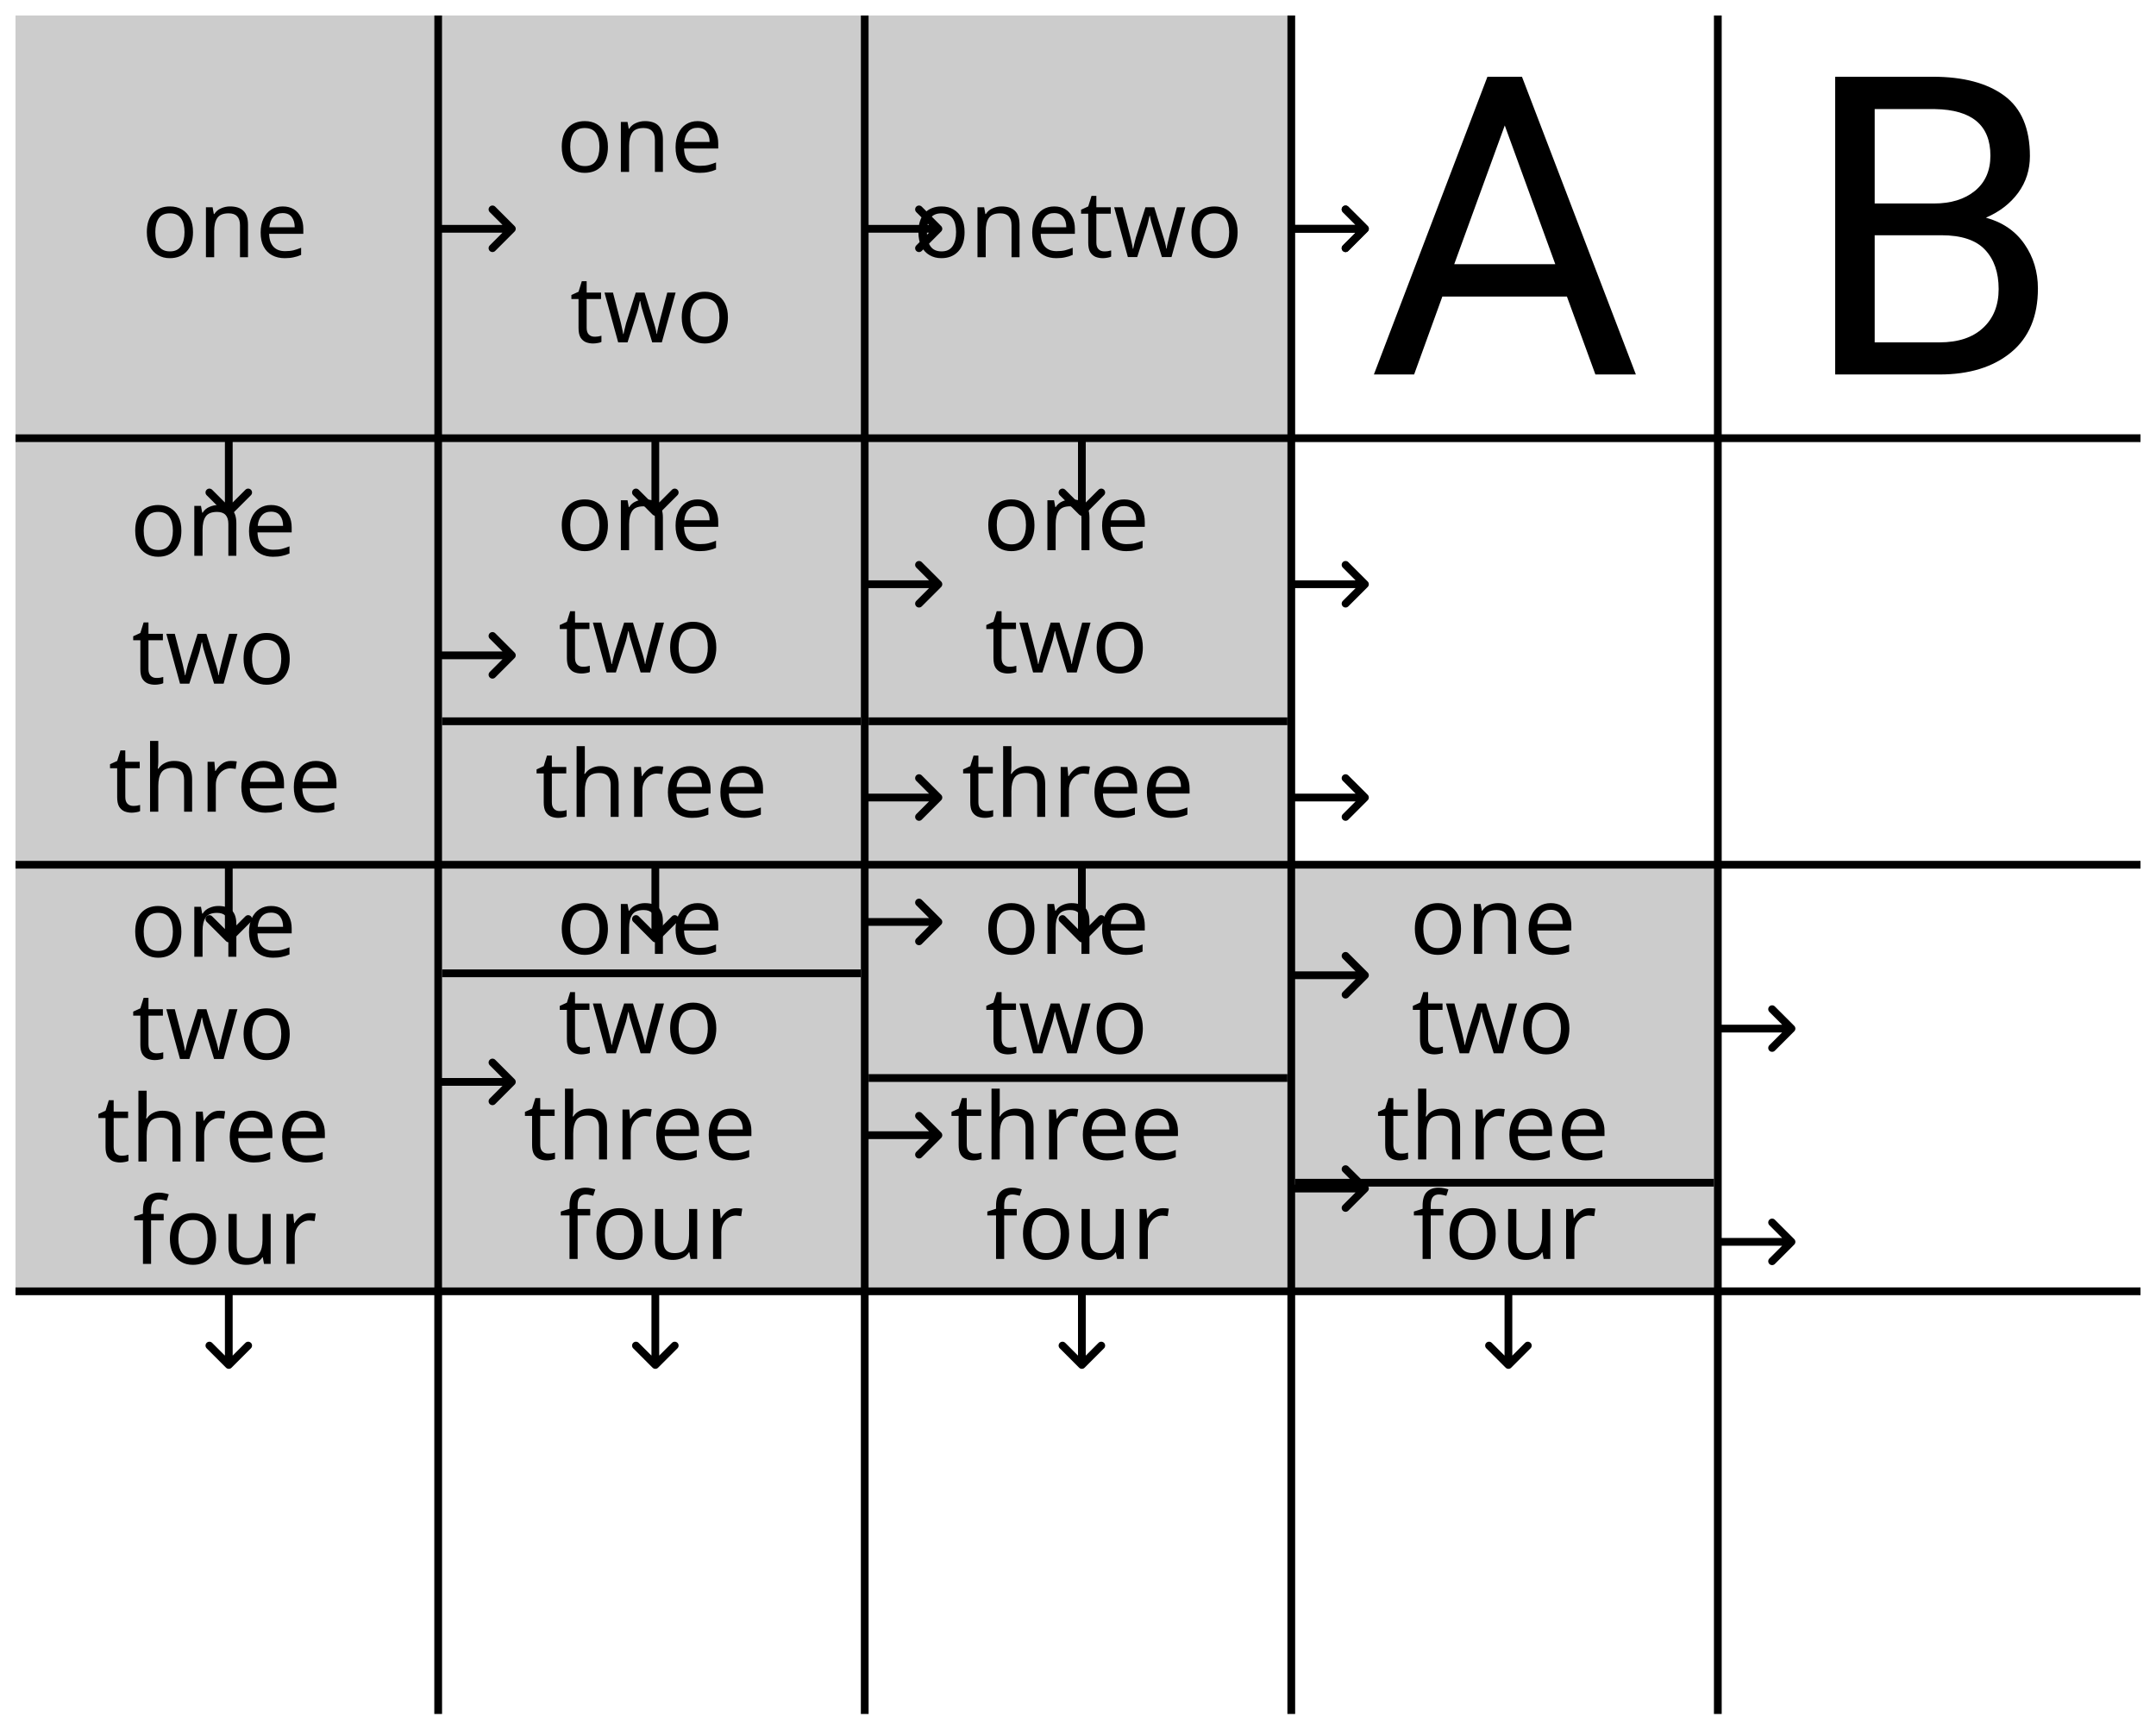
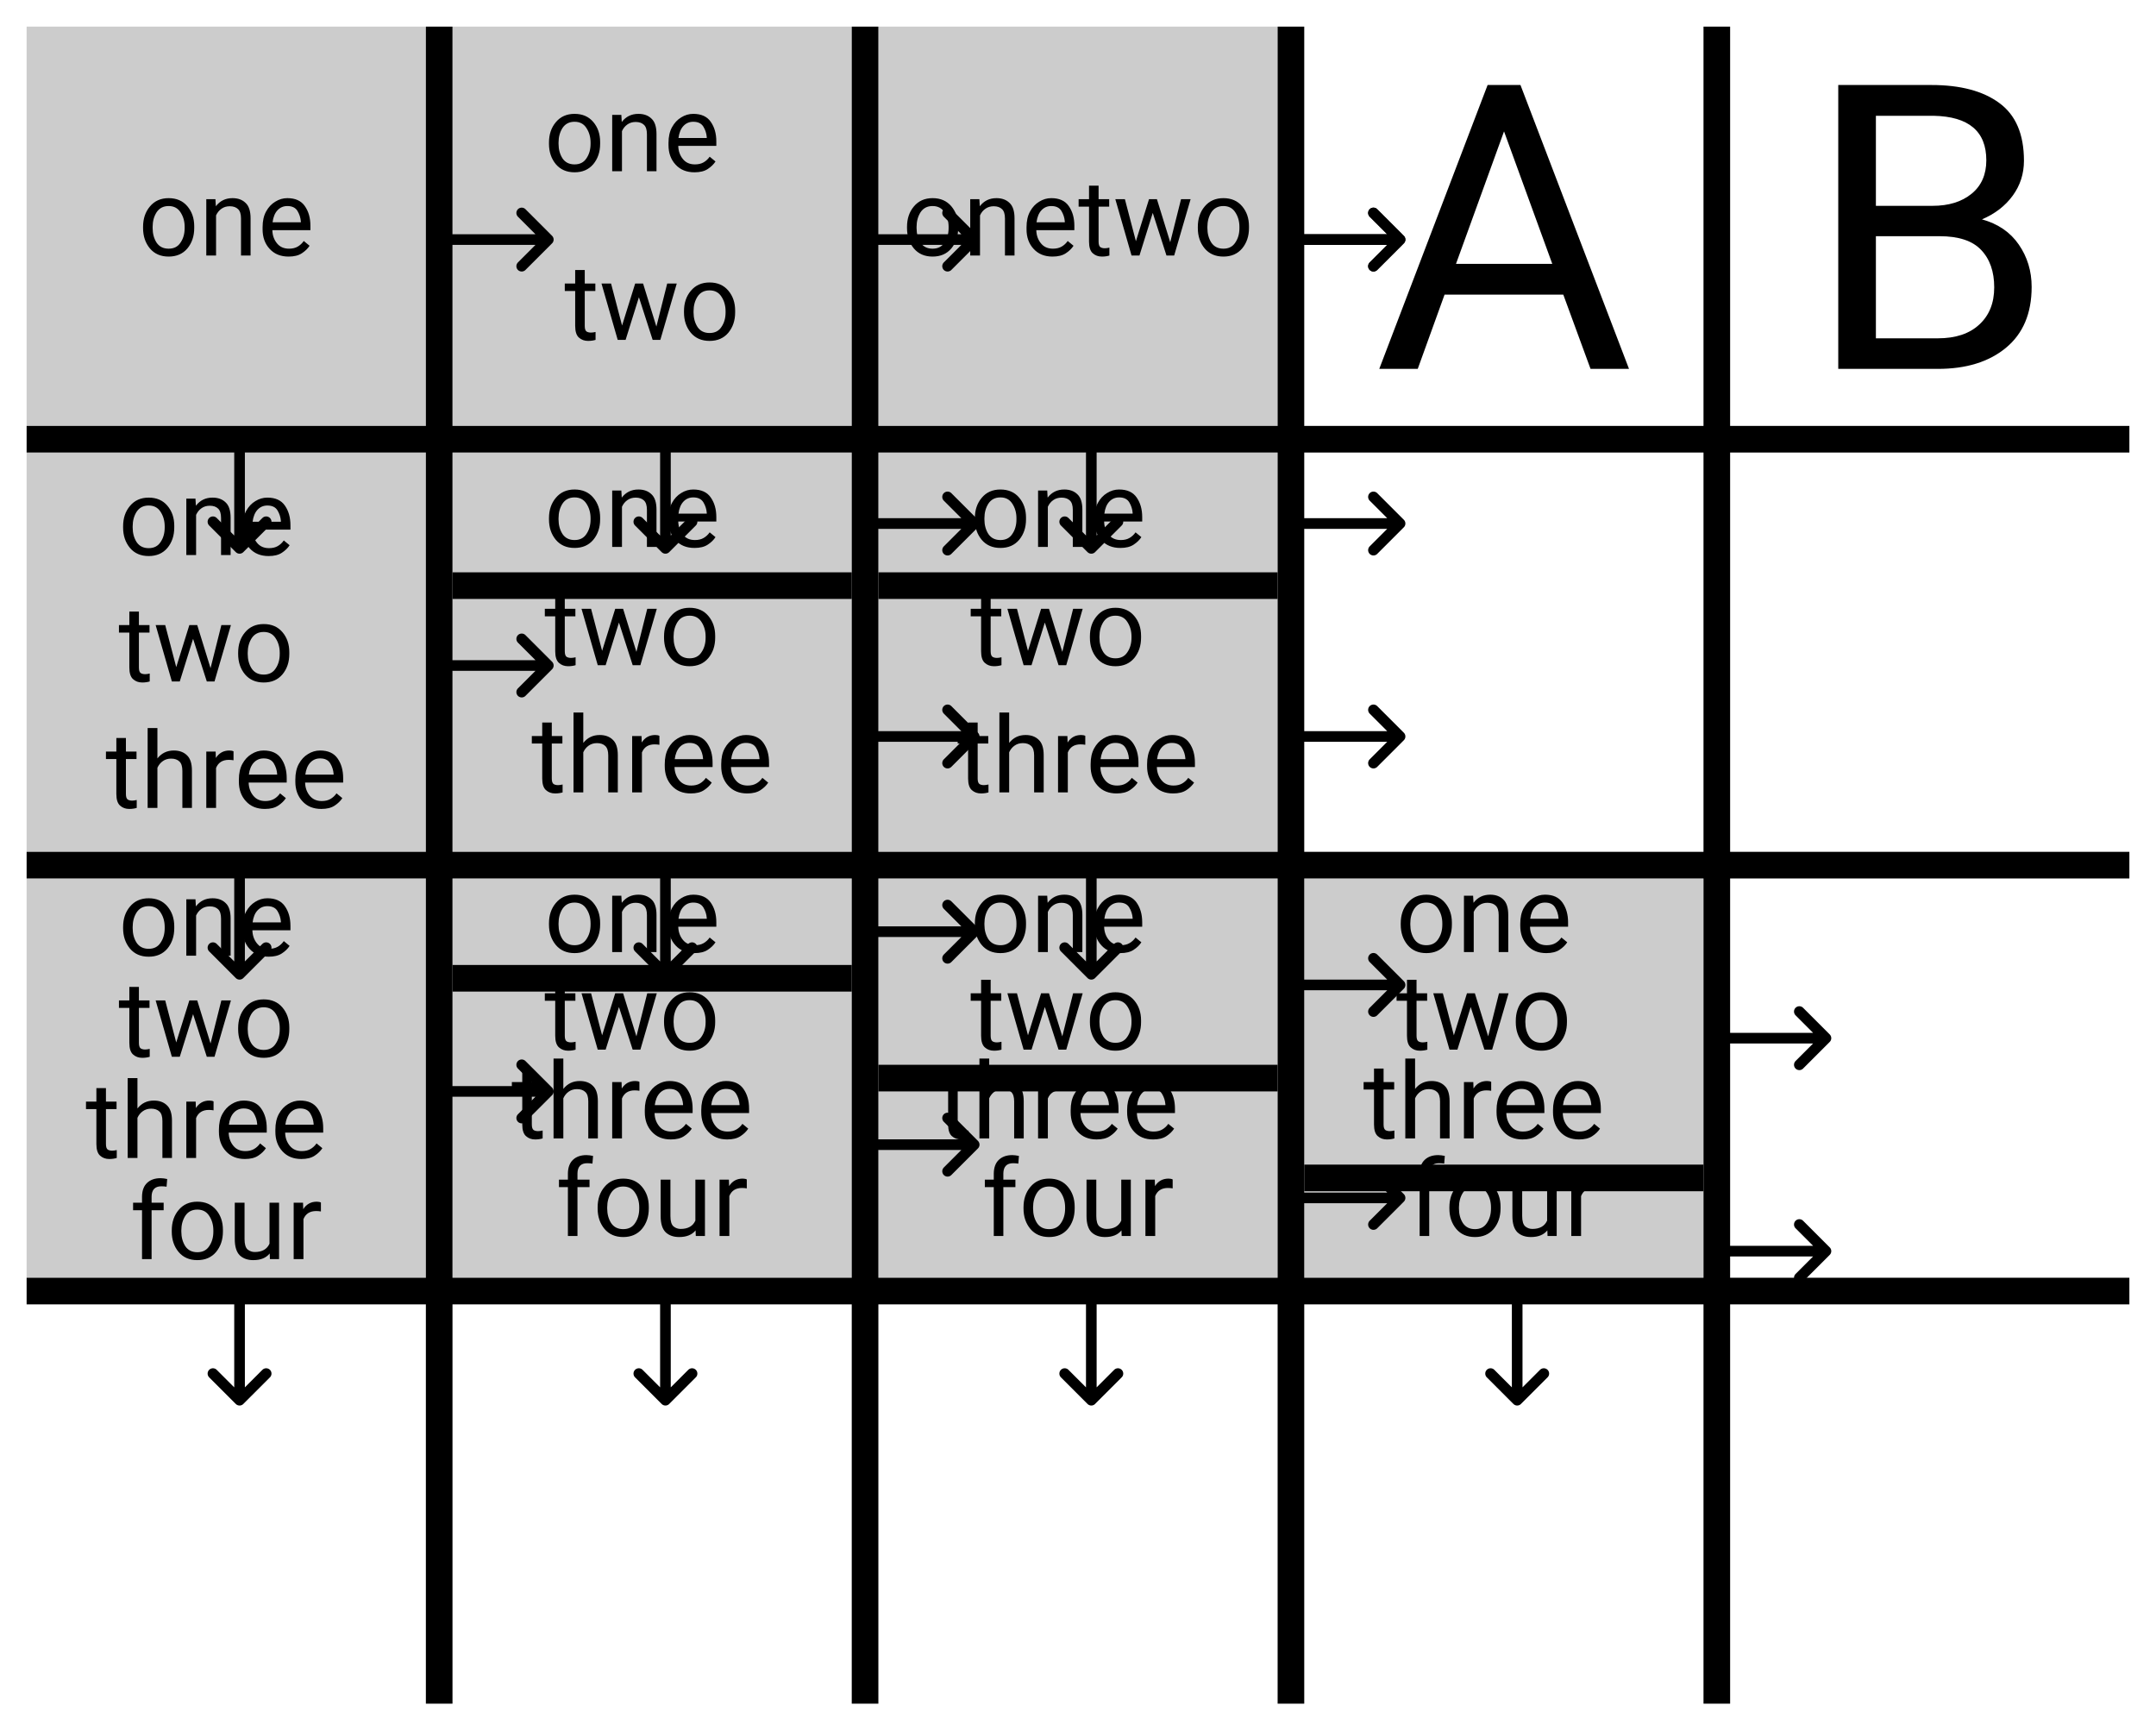
- <svg xmlns="http://www.w3.org/2000/svg" data-v-51f98444="" class="grid" viewBox="-2 -2 278 223" width="278px" height="223px">
+ <svg xmlns="http://www.w3.org/2000/svg" data-v-51f98444="" class="grid" viewBox="-2 -2 162 130" width="162px" height="130px" dir="horizontal">
  <defs data-v-51f98444="" />
  <g data-v-51f98444="" class="cells" text-anchor="middle" alignment-baseline="middle" dominant-baseline="middle">
    <g data-v-51f98444="" class="row">
      <g data-v-51f98444="" class="cell definition cell">
-         <rect data-v-51f98444="" x="0" y="0" width="54" height="54" fill="#ccc" />
-         <text data-v-51f98444="" x="27" y="0">
-           <tspan data-v-51f98444="" text="one" dominant-baseline="middle" dy="27" x="27" class="definition" line-height="12" font-size="12" font-family="sans-serif" fill="black">one</tspan>
-         </text>
-       </g>
-       <g data-v-51f98444="" class="cell definition cell">
-         <rect data-v-51f98444="" x="55" y="0" width="54" height="54" fill="#ccc" />
-         <text data-v-51f98444="" x="82" y="0">
-           <tspan data-v-51f98444="" text="one" dominant-baseline="middle" dy="16" x="82" class="definition" line-height="12" font-size="12" font-family="sans-serif" fill="black">one</tspan>
-           <tspan data-v-51f98444="" text="two" dominant-baseline="middle" dy="22" x="82" class="definition" line-height="12" font-size="12" font-family="sans-serif" fill="black">two</tspan>
-         </text>
-       </g>
-       <g data-v-51f98444="" class="cell definition cell">
-         <rect data-v-51f98444="" x="110" y="0" width="54" height="54" fill="#ccc" />
-         <text data-v-51f98444="" x="137" y="0">
-           <tspan data-v-51f98444="" text="onetwo" dominant-baseline="middle" dy="27" x="137" class="definition" line-height="12" font-size="12" font-family="sans-serif" fill="black">onetwo</tspan>
-         </text>
-       </g>
-       <g data-v-51f98444="" class="cell text cell">
-         <rect data-v-51f98444="" x="165" y="0" width="54" height="54" fill="none" />
-         <text data-v-51f98444="" x="192" y="46.286" font-family="roboto" font-size="54" dominant-baseline="alphabetic">A</text>
-       </g>
-       <g data-v-51f98444="" class="cell text cell">
-         <rect data-v-51f98444="" x="220" y="0" width="54" height="54" fill="none" />
-         <text data-v-51f98444="" x="247" y="46.286" font-family="roboto" font-size="54" dominant-baseline="alphabetic">B</text>
-       </g>
-     </g>
-     <g data-v-51f98444="" class="row">
-       <g data-v-51f98444="" class="cell definition cell">
-         <rect data-v-51f98444="" x="0" y="55" width="54" height="54" fill="#ccc" />
-         <text data-v-51f98444="" x="27" y="55">
-           <tspan data-v-51f98444="" text="one" dominant-baseline="middle" dy="10.5" x="27" class="definition" line-height="12" font-size="12" font-family="sans-serif" fill="black">one</tspan>
-           <tspan data-v-51f98444="" text="two" dominant-baseline="middle" dy="16.5" x="27" class="definition" line-height="12" font-size="12" font-family="sans-serif" fill="black">two</tspan>
-           <tspan data-v-51f98444="" text="three" dominant-baseline="middle" dy="16.5" x="27" class="definition" line-height="12" font-size="12" font-family="sans-serif" fill="black">three</tspan>
-         </text>
-       </g>
-       <g data-v-51f98444="" class="cell definition cell">
-         <rect data-v-51f98444="" x="55" y="55" width="54" height="54" fill="#ccc" />
-         <text data-v-51f98444="" x="82" y="55">
-           <tspan data-v-51f98444="" text="one" dominant-baseline="middle" dy="9.778" x="82" class="definition" line-height="12" font-size="12" font-family="sans-serif" fill="black">one</tspan>
-           <tspan data-v-51f98444="" text="two" dominant-baseline="middle" dy="15.778" x="82" class="definition" line-height="12" font-size="12" font-family="sans-serif" fill="black">two</tspan>
-           <tspan data-v-51f98444="" text="three" dominant-baseline="middle" dy="18.611" x="82" class="definition" line-height="12" font-size="12" font-family="sans-serif" fill="black">three</tspan>
-         </text>
-       </g>
-       <g data-v-51f98444="" class="cell definition cell">
-         <rect data-v-51f98444="" x="110" y="55" width="54" height="54" fill="#ccc" />
-         <text data-v-51f98444="" x="137" y="55">
-           <tspan data-v-51f98444="" text="one" dominant-baseline="middle" dy="9.778" x="137" class="definition" line-height="12" font-size="12" font-family="sans-serif" fill="black">one</tspan>
-           <tspan data-v-51f98444="" text="two" dominant-baseline="middle" dy="15.778" x="137" class="definition" line-height="12" font-size="12" font-family="sans-serif" fill="black">two</tspan>
-           <tspan data-v-51f98444="" text="three" dominant-baseline="middle" dy="18.611" x="137" class="definition" line-height="12" font-size="12" font-family="sans-serif" fill="black">three</tspan>
-         </text>
-       </g>
-       <g data-v-51f98444="" class="cell text cell">
-         <rect data-v-51f98444="" x="165" y="55" width="54" height="54" fill="none" />
-         <text data-v-51f98444="" x="192" y="101.286" font-family="roboto" font-size="54" dominant-baseline="alphabetic" />
-       </g>
-       <g data-v-51f98444="" class="cell text cell">
-         <rect data-v-51f98444="" x="220" y="55" width="54" height="54" fill="none" />
-         <text data-v-51f98444="" x="247" y="101.286" font-family="roboto" font-size="54" dominant-baseline="alphabetic" />
-       </g>
-     </g>
-     <g data-v-51f98444="" class="row">
-       <g data-v-51f98444="" class="cell definition cell">
-         <rect data-v-51f98444="" x="0" y="110" width="54" height="54" fill="#ccc" />
-         <text data-v-51f98444="" x="27" y="110">
-           <tspan data-v-51f98444="" text="one" dominant-baseline="middle" dy="7.2" x="27" class="definition" line-height="12" font-size="12" font-family="sans-serif" fill="black">one</tspan>
-           <tspan data-v-51f98444="" text="two" dominant-baseline="middle" dy="13.2" x="27" class="definition" line-height="12" font-size="12" font-family="sans-serif" fill="black">two</tspan>
-           <tspan data-v-51f98444="" text="three" dominant-baseline="middle" dy="13.2" x="27" class="definition" line-height="12" font-size="12" font-family="sans-serif" fill="black">three</tspan>
-           <tspan data-v-51f98444="" text="four" dominant-baseline="middle" dy="13.2" x="27" class="definition" line-height="12" font-size="12" font-family="sans-serif" fill="black">four</tspan>
-         </text>
-       </g>
-       <g data-v-51f98444="" class="cell definition cell">
-         <rect data-v-51f98444="" x="55" y="110" width="54" height="54" fill="#ccc" />
-         <text data-v-51f98444="" x="82" y="110">
-           <tspan data-v-51f98444="" text="one" dominant-baseline="middle" dy="6.833" x="82" class="definition" line-height="12" font-size="12" font-family="sans-serif" fill="black">one</tspan>
-           <tspan data-v-51f98444="" text="two" dominant-baseline="middle" dy="12.833" x="82" class="definition" line-height="12" font-size="12" font-family="sans-serif" fill="black">two</tspan>
-           <tspan data-v-51f98444="" text="three" dominant-baseline="middle" dy="13.667" x="82" class="definition" line-height="12" font-size="12" font-family="sans-serif" fill="black">three</tspan>
-           <tspan data-v-51f98444="" text="four" dominant-baseline="middle" dy="12.833" x="82" class="definition" line-height="12" font-size="12" font-family="sans-serif" fill="black">four</tspan>
-         </text>
-       </g>
-       <g data-v-51f98444="" class="cell definition cell">
-         <rect data-v-51f98444="" x="110" y="110" width="54" height="54" fill="#ccc" />
-         <text data-v-51f98444="" x="137" y="110">
-           <tspan data-v-51f98444="" text="one" dominant-baseline="middle" dy="6.833" x="137" class="definition" line-height="12" font-size="12" font-family="sans-serif" fill="black">one</tspan>
-           <tspan data-v-51f98444="" text="two" dominant-baseline="middle" dy="12.833" x="137" class="definition" line-height="12" font-size="12" font-family="sans-serif" fill="black">two</tspan>
-           <tspan data-v-51f98444="" text="three" dominant-baseline="middle" dy="13.667" x="137" class="definition" line-height="12" font-size="12" font-family="sans-serif" fill="black">three</tspan>
-           <tspan data-v-51f98444="" text="four" dominant-baseline="middle" dy="12.833" x="137" class="definition" line-height="12" font-size="12" font-family="sans-serif" fill="black">four</tspan>
-         </text>
-       </g>
-       <g data-v-51f98444="" class="cell definition cell">
-         <rect data-v-51f98444="" x="165" y="110" width="54" height="54" fill="#ccc" />
-         <text data-v-51f98444="" x="192" y="110">
-           <tspan data-v-51f98444="" text="one" dominant-baseline="middle" dy="6.833" x="192" class="definition" line-height="12" font-size="12" font-family="sans-serif" fill="black">one</tspan>
-           <tspan data-v-51f98444="" text="two" dominant-baseline="middle" dy="12.833" x="192" class="definition" line-height="12" font-size="12" font-family="sans-serif" fill="black">two</tspan>
-           <tspan data-v-51f98444="" text="three" dominant-baseline="middle" dy="13.667" x="192" class="definition" line-height="12" font-size="12" font-family="sans-serif" fill="black">three</tspan>
-           <tspan data-v-51f98444="" text="four" dominant-baseline="middle" dy="12.833" x="192" class="definition" line-height="12" font-size="12" font-family="sans-serif" fill="black">four</tspan>
-         </text>
-       </g>
-       <g data-v-51f98444="" class="cell text cell">
-         <rect data-v-51f98444="" x="220" y="110" width="54" height="54" fill="none" />
-         <text data-v-51f98444="" x="247" y="156.286" font-family="roboto" font-size="54" dominant-baseline="alphabetic" />
-       </g>
-     </g>
-     <g data-v-51f98444="" class="row">
-       <g data-v-51f98444="" class="cell text cell">
-         <rect data-v-51f98444="" x="0" y="165" width="54" height="54" fill="none" />
-         <text data-v-51f98444="" x="27" y="211.286" font-family="roboto" font-size="54" dominant-baseline="alphabetic" />
-       </g>
-       <g data-v-51f98444="" class="cell text cell">
-         <rect data-v-51f98444="" x="55" y="165" width="54" height="54" fill="none" />
-         <text data-v-51f98444="" x="82" y="211.286" font-family="roboto" font-size="54" dominant-baseline="alphabetic" />
-       </g>
-       <g data-v-51f98444="" class="cell text cell">
-         <rect data-v-51f98444="" x="110" y="165" width="54" height="54" fill="none" />
-         <text data-v-51f98444="" x="137" y="211.286" font-family="roboto" font-size="54" dominant-baseline="alphabetic" />
-       </g>
-       <g data-v-51f98444="" class="cell text cell">
-         <rect data-v-51f98444="" x="165" y="165" width="54" height="54" fill="none" />
-         <text data-v-51f98444="" x="192" y="211.286" font-family="roboto" font-size="54" dominant-baseline="alphabetic" />
-       </g>
-       <g data-v-51f98444="" class="cell text cell">
-         <rect data-v-51f98444="" x="220" y="165" width="54" height="54" fill="none" />
-         <text data-v-51f98444="" x="247" y="211.286" font-family="roboto" font-size="54" dominant-baseline="alphabetic" />
+         <rect data-v-51f98444="" x="0" y="0" width="30" height="30" fill="#ccc" />
+         <text data-v-51f98444="" x="15" y="0">
+           <tspan data-v-51f98444="" text="one" dominant-baseline="middle" dy="15" x="15" class="definition" line-height="8" font-size="8" font-family="Roboto" fill="black">one</tspan>
+         </text>
+       </g>
+       <g data-v-51f98444="" class="cell definition cell">
+         <rect data-v-51f98444="" x="32" y="0" width="30" height="30" fill="#ccc" />
+         <text data-v-51f98444="" x="47" y="0">
+           <tspan data-v-51f98444="" text="one" dominant-baseline="middle" dy="8.667" x="47" class="definition" line-height="8" font-size="8" font-family="Roboto" fill="black">one</tspan>
+           <tspan data-v-51f98444="" text="two" dominant-baseline="middle" dy="12.667" x="47" class="definition" line-height="8" font-size="8" font-family="Roboto" fill="black">two</tspan>
+         </text>
+       </g>
+       <g data-v-51f98444="" class="cell definition cell">
+         <rect data-v-51f98444="" x="64" y="0" width="30" height="30" fill="#ccc" />
+         <text data-v-51f98444="" x="79" y="0">
+           <tspan data-v-51f98444="" text="onetwo" dominant-baseline="middle" dy="15" x="79" class="definition" line-height="8" font-size="8" font-family="Roboto" fill="black">onetwo</tspan>
+         </text>
+       </g>
+       <g data-v-51f98444="" class="cell text cell">
+         <rect data-v-51f98444="" x="96" y="0" width="30" height="30" fill="none" />
+         <text data-v-51f98444="" x="111" y="25.714" font-family="roboto" font-size="30" dominant-baseline="alphabetic">A</text>
+       </g>
+       <g data-v-51f98444="" class="cell text cell">
+         <rect data-v-51f98444="" x="128" y="0" width="30" height="30" fill="none" />
+         <text data-v-51f98444="" x="143" y="25.714" font-family="roboto" font-size="30" dominant-baseline="alphabetic">B</text>
+       </g>
+     </g>
+     <g data-v-51f98444="" class="row">
+       <g data-v-51f98444="" class="cell definition cell">
+         <rect data-v-51f98444="" x="0" y="32" width="30" height="30" fill="#ccc" />
+         <text data-v-51f98444="" x="15" y="32">
+           <tspan data-v-51f98444="" text="one" dominant-baseline="middle" dy="5.5" x="15" class="definition" line-height="8" font-size="8" font-family="Roboto" fill="black">one</tspan>
+           <tspan data-v-51f98444="" text="two" dominant-baseline="middle" dy="9.5" x="15" class="definition" line-height="8" font-size="8" font-family="Roboto" fill="black">two</tspan>
+           <tspan data-v-51f98444="" text="three" dominant-baseline="middle" dy="9.5" x="15" class="definition" line-height="8" font-size="8" font-family="Roboto" fill="black">three</tspan>
+         </text>
+       </g>
+       <g data-v-51f98444="" class="cell definition cell">
+         <rect data-v-51f98444="" x="32" y="32" width="30" height="30" fill="#ccc" />
+         <text data-v-51f98444="" x="47" y="32">
+           <tspan data-v-51f98444="" text="one" dominant-baseline="middle" dy="4.889" x="47" class="definition" line-height="8" font-size="8" font-family="Roboto" fill="black">one</tspan>
+           <tspan data-v-51f98444="" text="two" dominant-baseline="middle" dy="8.889" x="47" class="definition" line-height="8" font-size="8" font-family="Roboto" fill="black">two</tspan>
+           <tspan data-v-51f98444="" text="three" dominant-baseline="middle" dy="9.556" x="47" class="definition" line-height="8" font-size="8" font-family="Roboto" fill="black">three</tspan>
+         </text>
+       </g>
+       <g data-v-51f98444="" class="cell definition cell">
+         <rect data-v-51f98444="" x="64" y="32" width="30" height="30" fill="#ccc" />
+         <text data-v-51f98444="" x="79" y="32">
+           <tspan data-v-51f98444="" text="one" dominant-baseline="middle" dy="4.889" x="79" class="definition" line-height="8" font-size="8" font-family="Roboto" fill="black">one</tspan>
+           <tspan data-v-51f98444="" text="two" dominant-baseline="middle" dy="8.889" x="79" class="definition" line-height="8" font-size="8" font-family="Roboto" fill="black">two</tspan>
+           <tspan data-v-51f98444="" text="three" dominant-baseline="middle" dy="9.556" x="79" class="definition" line-height="8" font-size="8" font-family="Roboto" fill="black">three</tspan>
+         </text>
+       </g>
+       <g data-v-51f98444="" class="cell text cell">
+         <rect data-v-51f98444="" x="96" y="32" width="30" height="30" fill="none" />
+         <text data-v-51f98444="" x="111" y="57.714" font-family="roboto" font-size="30" dominant-baseline="alphabetic" />
+       </g>
+       <g data-v-51f98444="" class="cell text cell">
+         <rect data-v-51f98444="" x="128" y="32" width="30" height="30" fill="none" />
+         <text data-v-51f98444="" x="143" y="57.714" font-family="roboto" font-size="30" dominant-baseline="alphabetic" />
+       </g>
+     </g>
+     <g data-v-51f98444="" class="row">
+       <g data-v-51f98444="" class="cell definition cell">
+         <rect data-v-51f98444="" x="0" y="64" width="30" height="30" fill="#ccc" />
+         <text data-v-51f98444="" x="15" y="64">
+           <tspan data-v-51f98444="" text="one" dominant-baseline="middle" dy="3.6" x="15" class="definition" line-height="8" font-size="8" font-family="Roboto" fill="black">one</tspan>
+           <tspan data-v-51f98444="" text="two" dominant-baseline="middle" dy="7.6" x="15" class="definition" line-height="8" font-size="8" font-family="Roboto" fill="black">two</tspan>
+           <tspan data-v-51f98444="" text="three" dominant-baseline="middle" dy="7.6" x="15" class="definition" line-height="8" font-size="8" font-family="Roboto" fill="black">three</tspan>
+           <tspan data-v-51f98444="" text="four" dominant-baseline="middle" dy="7.6" x="15" class="definition" line-height="8" font-size="8" font-family="Roboto" fill="black">four</tspan>
+         </text>
+       </g>
+       <g data-v-51f98444="" class="cell definition cell">
+         <rect data-v-51f98444="" x="32" y="64" width="30" height="30" fill="#ccc" />
+         <text data-v-51f98444="" x="47" y="64">
+           <tspan data-v-51f98444="" text="one" dominant-baseline="middle" dy="3.333" x="47" class="definition" line-height="8" font-size="8" font-family="Roboto" fill="black">one</tspan>
+           <tspan data-v-51f98444="" text="two" dominant-baseline="middle" dy="7.333" x="47" class="definition" line-height="8" font-size="8" font-family="Roboto" fill="black">two</tspan>
+           <tspan data-v-51f98444="" text="three" dominant-baseline="middle" dy="6.667" x="47" class="definition" line-height="8" font-size="8" font-family="Roboto" fill="black">three</tspan>
+           <tspan data-v-51f98444="" text="four" dominant-baseline="middle" dy="7.333" x="47" class="definition" line-height="8" font-size="8" font-family="Roboto" fill="black">four</tspan>
+         </text>
+       </g>
+       <g data-v-51f98444="" class="cell definition cell">
+         <rect data-v-51f98444="" x="64" y="64" width="30" height="30" fill="#ccc" />
+         <text data-v-51f98444="" x="79" y="64">
+           <tspan data-v-51f98444="" text="one" dominant-baseline="middle" dy="3.333" x="79" class="definition" line-height="8" font-size="8" font-family="Roboto" fill="black">one</tspan>
+           <tspan data-v-51f98444="" text="two" dominant-baseline="middle" dy="7.333" x="79" class="definition" line-height="8" font-size="8" font-family="Roboto" fill="black">two</tspan>
+           <tspan data-v-51f98444="" text="three" dominant-baseline="middle" dy="6.667" x="79" class="definition" line-height="8" font-size="8" font-family="Roboto" fill="black">three</tspan>
+           <tspan data-v-51f98444="" text="four" dominant-baseline="middle" dy="7.333" x="79" class="definition" line-height="8" font-size="8" font-family="Roboto" fill="black">four</tspan>
+         </text>
+       </g>
+       <g data-v-51f98444="" class="cell definition cell">
+         <rect data-v-51f98444="" x="96" y="64" width="30" height="30" fill="#ccc" />
+         <text data-v-51f98444="" x="111" y="64">
+           <tspan data-v-51f98444="" text="one" dominant-baseline="middle" dy="3.333" x="111" class="definition" line-height="8" font-size="8" font-family="Roboto" fill="black">one</tspan>
+           <tspan data-v-51f98444="" text="two" dominant-baseline="middle" dy="7.333" x="111" class="definition" line-height="8" font-size="8" font-family="Roboto" fill="black">two</tspan>
+           <tspan data-v-51f98444="" text="three" dominant-baseline="middle" dy="6.667" x="111" class="definition" line-height="8" font-size="8" font-family="Roboto" fill="black">three</tspan>
+           <tspan data-v-51f98444="" text="four" dominant-baseline="middle" dy="7.333" x="111" class="definition" line-height="8" font-size="8" font-family="Roboto" fill="black">four</tspan>
+         </text>
+       </g>
+       <g data-v-51f98444="" class="cell text cell">
+         <rect data-v-51f98444="" x="128" y="64" width="30" height="30" fill="none" />
+         <text data-v-51f98444="" x="143" y="89.714" font-family="roboto" font-size="30" dominant-baseline="alphabetic" />
+       </g>
+     </g>
+     <g data-v-51f98444="" class="row">
+       <g data-v-51f98444="" class="cell text cell">
+         <rect data-v-51f98444="" x="0" y="96" width="30" height="30" fill="none" />
+         <text data-v-51f98444="" x="15" y="121.714" font-family="roboto" font-size="30" dominant-baseline="alphabetic" />
+       </g>
+       <g data-v-51f98444="" class="cell text cell">
+         <rect data-v-51f98444="" x="32" y="96" width="30" height="30" fill="none" />
+         <text data-v-51f98444="" x="47" y="121.714" font-family="roboto" font-size="30" dominant-baseline="alphabetic" />
+       </g>
+       <g data-v-51f98444="" class="cell text cell">
+         <rect data-v-51f98444="" x="64" y="96" width="30" height="30" fill="none" />
+         <text data-v-51f98444="" x="79" y="121.714" font-family="roboto" font-size="30" dominant-baseline="alphabetic" />
+       </g>
+       <g data-v-51f98444="" class="cell text cell">
+         <rect data-v-51f98444="" x="96" y="96" width="30" height="30" fill="none" />
+         <text data-v-51f98444="" x="111" y="121.714" font-family="roboto" font-size="30" dominant-baseline="alphabetic" />
+       </g>
+       <g data-v-51f98444="" class="cell text cell">
+         <rect data-v-51f98444="" x="128" y="96" width="30" height="30" fill="none" />
+         <text data-v-51f98444="" x="143" y="121.714" font-family="roboto" font-size="30" dominant-baseline="alphabetic" />
      </g>
    </g>
  </g>
  <g data-v-51f98444="" class="lines">
-     <line data-v-51f98444="" x1="0" y1="54.5" x2="274" y2="54.5" fill="none" stroke-width="1" stroke-miterlimit="10" stroke="#000000" />
-     <line data-v-51f98444="" x1="0" y1="109.5" x2="274" y2="109.5" fill="none" stroke-width="1" stroke-miterlimit="10" stroke="#000000" />
-     <line data-v-51f98444="" x1="0" y1="164.5" x2="274" y2="164.5" fill="none" stroke-width="1" stroke-miterlimit="10" stroke="#000000" />
-     <line data-v-51f98444="" x1="54.5" y1="0" x2="54.5" y2="219" fill="none" stroke-width="1" stroke-miterlimit="10" stroke="#000000" />
-     <line data-v-51f98444="" x1="109.5" y1="0" x2="109.5" y2="219" fill="none" stroke-width="1" stroke-miterlimit="10" stroke="#000000" />
-     <line data-v-51f98444="" x1="164.5" y1="0" x2="164.5" y2="219" fill="none" stroke-width="1" stroke-miterlimit="10" stroke="#000000" />
-     <line data-v-51f98444="" x1="219.5" y1="0" x2="219.5" y2="219" fill="none" stroke-width="1" stroke-miterlimit="10" stroke="#000000" />
+     <line data-v-51f98444="" x1="0" y1="31" x2="158" y2="31" fill="none" stroke-width="2" stroke-miterlimit="10" stroke="#000000" />
+     <line data-v-51f98444="" x1="0" y1="63" x2="158" y2="63" fill="none" stroke-width="2" stroke-miterlimit="10" stroke="#000000" />
+     <line data-v-51f98444="" x1="0" y1="95" x2="158" y2="95" fill="none" stroke-width="2" stroke-miterlimit="10" stroke="#000000" />
+     <line data-v-51f98444="" x1="31" y1="0" x2="31" y2="126" fill="none" stroke-width="2" stroke-miterlimit="10" stroke="#000000" />
+     <line data-v-51f98444="" x1="63" y1="0" x2="63" y2="126" fill="none" stroke-width="2" stroke-miterlimit="10" stroke="#000000" />
+     <line data-v-51f98444="" x1="95" y1="0" x2="95" y2="126" fill="none" stroke-width="2" stroke-miterlimit="10" stroke="#000000" />
+     <line data-v-51f98444="" x1="127" y1="0" x2="127" y2="126" fill="none" stroke-width="2" stroke-miterlimit="10" stroke="#000000" />
  </g>
  <g data-v-51f98444="" class="arrows" stroke-linecap="round" stroke-width="10" fill="none" stroke="#000000">
-     <g data-v-51f98444="" transform="translate(55,27.5)scale(0.1,0.1)">
-       <path data-v-51f98444="" class="right" d="M 0 0 L 90 0 M 65 -25 L 90 0 M 65 25 L 90 0" transform="rotate(180)scale(-1, -1)" />
-     </g>
-     <g data-v-51f98444="" transform="translate(27.5,55)scale(0.1,0.1)">
-       <path data-v-51f98444="" class="down" d="M 0 0 L 90 0 M 65 -25 L 90 0 M 65 25 L 90 0" transform="scale(-1, 1)rotate(90)" />
-     </g>
-     <g data-v-51f98444="" transform="translate(110,27.5)scale(0.1,0.1)">
-       <path data-v-51f98444="" class="right" d="M 0 0 L 90 0 M 65 -25 L 90 0 M 65 25 L 90 0" transform="rotate(180)scale(-1, -1)" />
-     </g>
-     <g data-v-51f98444="" transform="translate(82.5,55)scale(0.1,0.1)">
-       <path data-v-51f98444="" class="down" d="M 0 0 L 90 0 M 65 -25 L 90 0 M 65 25 L 90 0" transform="scale(-1, 1)rotate(90)" />
-     </g>
-     <g data-v-51f98444="" transform="translate(165,27.5)scale(0.1,0.1)">
-       <path data-v-51f98444="" class="right" d="M 0 0 L 90 0 M 65 -25 L 90 0 M 65 25 L 90 0" transform="rotate(180)scale(-1, -1)" />
-     </g>
-     <g data-v-51f98444="" transform="translate(165,27.5)scale(0.1,0.1)">
-       <path data-v-51f98444="" class="right" d="M 0 0 L 90 0 M 65 -25 L 90 0 M 65 25 L 90 0" transform="rotate(180)scale(-1, -1)" />
-     </g>
-     <g data-v-51f98444="" transform="translate(137.5,55)scale(0.1,0.1)">
-       <path data-v-51f98444="" class="down" d="M 0 0 L 90 0 M 65 -25 L 90 0 M 65 25 L 90 0" transform="scale(-1, 1)rotate(90)" />
-     </g>
-     <g data-v-51f98444="" transform="translate(55,82.5)scale(0.1,0.1)">
-       <path data-v-51f98444="" class="right" d="M 0 0 L 90 0 M 65 -25 L 90 0 M 65 25 L 90 0" transform="rotate(180)scale(-1, -1)" />
-     </g>
-     <g data-v-51f98444="" transform="translate(27.5,110)scale(0.1,0.1)">
-       <path data-v-51f98444="" class="down" d="M 0 0 L 90 0 M 65 -25 L 90 0 M 65 25 L 90 0" transform="scale(-1, 1)rotate(90)" />
-     </g>
-     <g data-v-51f98444="" transform="translate(110,73.33333)scale(0.1,0.1)">
-       <path data-v-51f98444="" class="right" d="M 0 0 L 90 0 M 65 -25 L 90 0 M 65 25 L 90 0" transform="rotate(180)scale(-1, -1)" />
-     </g>
-     <g data-v-51f98444="" transform="translate(110,100.8333)scale(0.1,0.1)">
-       <path data-v-51f98444="" class="right" d="M 0 0 L 90 0 M 65 -25 L 90 0 M 65 25 L 90 0" transform="rotate(180)scale(-1, -1)" />
-     </g>
-     <g data-v-51f98444="" transform="translate(82.5,110)scale(0.1,0.1)">
-       <path data-v-51f98444="" class="down" d="M 0 0 L 90 0 M 65 -25 L 90 0 M 65 25 L 90 0" transform="scale(-1, 1)rotate(90)" />
-     </g>
-     <g data-v-51f98444="" transform="translate(165,73.33333)scale(0.1,0.1)">
-       <path data-v-51f98444="" class="right" d="M 0 0 L 90 0 M 65 -25 L 90 0 M 65 25 L 90 0" transform="rotate(180)scale(-1, -1)" />
-     </g>
-     <g data-v-51f98444="" transform="translate(165,100.8333)scale(0.1,0.1)">
-       <path data-v-51f98444="" class="right" d="M 0 0 L 90 0 M 65 -25 L 90 0 M 65 25 L 90 0" transform="rotate(180)scale(-1, -1)" />
-     </g>
-     <g data-v-51f98444="" transform="translate(137.5,110)scale(0.1,0.1)">
-       <path data-v-51f98444="" class="down" d="M 0 0 L 90 0 M 65 -25 L 90 0 M 65 25 L 90 0" transform="scale(-1, 1)rotate(90)" />
-     </g>
-     <g data-v-51f98444="" transform="translate(55,137.5)scale(0.1,0.1)">
-       <path data-v-51f98444="" class="right" d="M 0 0 L 90 0 M 65 -25 L 90 0 M 65 25 L 90 0" transform="rotate(180)scale(-1, -1)" />
-     </g>
-     <g data-v-51f98444="" transform="translate(27.5,165)scale(0.1,0.1)">
-       <path data-v-51f98444="" class="down" d="M 0 0 L 90 0 M 65 -25 L 90 0 M 65 25 L 90 0" transform="scale(-1, 1)rotate(90)" />
-     </g>
-     <g data-v-51f98444="" transform="translate(110,116.875)scale(0.1,0.1)">
-       <path data-v-51f98444="" class="right" d="M 0 0 L 90 0 M 65 -25 L 90 0 M 65 25 L 90 0" transform="rotate(180)scale(-1, -1)" />
-     </g>
-     <g data-v-51f98444="" transform="translate(110,144.375)scale(0.1,0.1)">
-       <path data-v-51f98444="" class="right" d="M 0 0 L 90 0 M 65 -25 L 90 0 M 65 25 L 90 0" transform="rotate(180)scale(-1, -1)" />
-     </g>
-     <g data-v-51f98444="" transform="translate(82.5,165)scale(0.1,0.1)">
-       <path data-v-51f98444="" class="down" d="M 0 0 L 90 0 M 65 -25 L 90 0 M 65 25 L 90 0" transform="scale(-1, 1)rotate(90)" />
-     </g>
-     <g data-v-51f98444="" transform="translate(165,123.75)scale(0.1,0.1)">
-       <path data-v-51f98444="" class="right" d="M 0 0 L 90 0 M 65 -25 L 90 0 M 65 25 L 90 0" transform="rotate(180)scale(-1, -1)" />
-     </g>
-     <g data-v-51f98444="" transform="translate(165,151.25)scale(0.1,0.1)">
-       <path data-v-51f98444="" class="right" d="M 0 0 L 90 0 M 65 -25 L 90 0 M 65 25 L 90 0" transform="rotate(180)scale(-1, -1)" />
-     </g>
-     <g data-v-51f98444="" transform="translate(137.5,165)scale(0.1,0.1)">
-       <path data-v-51f98444="" class="down" d="M 0 0 L 90 0 M 65 -25 L 90 0 M 65 25 L 90 0" transform="scale(-1, 1)rotate(90)" />
-     </g>
-     <g data-v-51f98444="" transform="translate(220,130.625)scale(0.1,0.1)">
-       <path data-v-51f98444="" class="right" d="M 0 0 L 90 0 M 65 -25 L 90 0 M 65 25 L 90 0" transform="rotate(180)scale(-1, -1)" />
-     </g>
-     <g data-v-51f98444="" transform="translate(220,158.125)scale(0.1,0.1)">
-       <path data-v-51f98444="" class="right" d="M 0 0 L 90 0 M 65 -25 L 90 0 M 65 25 L 90 0" transform="rotate(180)scale(-1, -1)" />
-     </g>
-     <g data-v-51f98444="" transform="translate(192.5,165)scale(0.1,0.1)">
+     <g data-v-51f98444="" transform="translate(32,16)scale(0.08,0.08)">
+       <path data-v-51f98444="" class="right" d="M 0 0 L 90 0 M 65 -25 L 90 0 M 65 25 L 90 0" transform="rotate(180)scale(-1, -1)" />
+     </g>
+     <g data-v-51f98444="" transform="translate(16,32)scale(0.08,0.08)">
+       <path data-v-51f98444="" class="down" d="M 0 0 L 90 0 M 65 -25 L 90 0 M 65 25 L 90 0" transform="scale(-1, 1)rotate(90)" />
+     </g>
+     <g data-v-51f98444="" transform="translate(64,16)scale(0.08,0.08)">
+       <path data-v-51f98444="" class="right" d="M 0 0 L 90 0 M 65 -25 L 90 0 M 65 25 L 90 0" transform="rotate(180)scale(-1, -1)" />
+     </g>
+     <g data-v-51f98444="" transform="translate(48,32)scale(0.08,0.08)">
+       <path data-v-51f98444="" class="down" d="M 0 0 L 90 0 M 65 -25 L 90 0 M 65 25 L 90 0" transform="scale(-1, 1)rotate(90)" />
+     </g>
+     <g data-v-51f98444="" transform="translate(96,16)scale(0.08,0.08)">
+       <path data-v-51f98444="" class="right" d="M 0 0 L 90 0 M 65 -25 L 90 0 M 65 25 L 90 0" transform="rotate(180)scale(-1, -1)" />
+     </g>
+     <g data-v-51f98444="" transform="translate(96,16)scale(0.08,0.08)">
+       <path data-v-51f98444="" class="right" d="M 0 0 L 90 0 M 65 -25 L 90 0 M 65 25 L 90 0" transform="rotate(180)scale(-1, -1)" />
+     </g>
+     <g data-v-51f98444="" transform="translate(80,32)scale(0.08,0.08)">
+       <path data-v-51f98444="" class="down" d="M 0 0 L 90 0 M 65 -25 L 90 0 M 65 25 L 90 0" transform="scale(-1, 1)rotate(90)" />
+     </g>
+     <g data-v-51f98444="" transform="translate(32,48)scale(0.08,0.08)">
+       <path data-v-51f98444="" class="right" d="M 0 0 L 90 0 M 65 -25 L 90 0 M 65 25 L 90 0" transform="rotate(180)scale(-1, -1)" />
+     </g>
+     <g data-v-51f98444="" transform="translate(16,64)scale(0.08,0.08)">
+       <path data-v-51f98444="" class="down" d="M 0 0 L 90 0 M 65 -25 L 90 0 M 65 25 L 90 0" transform="scale(-1, 1)rotate(90)" />
+     </g>
+     <g data-v-51f98444="" transform="translate(64,37.33333)scale(0.08,0.08)">
+       <path data-v-51f98444="" class="right" d="M 0 0 L 90 0 M 65 -25 L 90 0 M 65 25 L 90 0" transform="rotate(180)scale(-1, -1)" />
+     </g>
+     <g data-v-51f98444="" transform="translate(64,53.33333)scale(0.08,0.08)">
+       <path data-v-51f98444="" class="right" d="M 0 0 L 90 0 M 65 -25 L 90 0 M 65 25 L 90 0" transform="rotate(180)scale(-1, -1)" />
+     </g>
+     <g data-v-51f98444="" transform="translate(48,64)scale(0.08,0.08)">
+       <path data-v-51f98444="" class="down" d="M 0 0 L 90 0 M 65 -25 L 90 0 M 65 25 L 90 0" transform="scale(-1, 1)rotate(90)" />
+     </g>
+     <g data-v-51f98444="" transform="translate(96,37.33333)scale(0.08,0.08)">
+       <path data-v-51f98444="" class="right" d="M 0 0 L 90 0 M 65 -25 L 90 0 M 65 25 L 90 0" transform="rotate(180)scale(-1, -1)" />
+     </g>
+     <g data-v-51f98444="" transform="translate(96,53.33333)scale(0.08,0.08)">
+       <path data-v-51f98444="" class="right" d="M 0 0 L 90 0 M 65 -25 L 90 0 M 65 25 L 90 0" transform="rotate(180)scale(-1, -1)" />
+     </g>
+     <g data-v-51f98444="" transform="translate(80,64)scale(0.08,0.08)">
+       <path data-v-51f98444="" class="down" d="M 0 0 L 90 0 M 65 -25 L 90 0 M 65 25 L 90 0" transform="scale(-1, 1)rotate(90)" />
+     </g>
+     <g data-v-51f98444="" transform="translate(32,80)scale(0.08,0.08)">
+       <path data-v-51f98444="" class="right" d="M 0 0 L 90 0 M 65 -25 L 90 0 M 65 25 L 90 0" transform="rotate(180)scale(-1, -1)" />
+     </g>
+     <g data-v-51f98444="" transform="translate(16,96)scale(0.08,0.08)">
+       <path data-v-51f98444="" class="down" d="M 0 0 L 90 0 M 65 -25 L 90 0 M 65 25 L 90 0" transform="scale(-1, 1)rotate(90)" />
+     </g>
+     <g data-v-51f98444="" transform="translate(64,68)scale(0.08,0.08)">
+       <path data-v-51f98444="" class="right" d="M 0 0 L 90 0 M 65 -25 L 90 0 M 65 25 L 90 0" transform="rotate(180)scale(-1, -1)" />
+     </g>
+     <g data-v-51f98444="" transform="translate(64,84)scale(0.08,0.08)">
+       <path data-v-51f98444="" class="right" d="M 0 0 L 90 0 M 65 -25 L 90 0 M 65 25 L 90 0" transform="rotate(180)scale(-1, -1)" />
+     </g>
+     <g data-v-51f98444="" transform="translate(48,96)scale(0.08,0.08)">
+       <path data-v-51f98444="" class="down" d="M 0 0 L 90 0 M 65 -25 L 90 0 M 65 25 L 90 0" transform="scale(-1, 1)rotate(90)" />
+     </g>
+     <g data-v-51f98444="" transform="translate(96,72)scale(0.08,0.08)">
+       <path data-v-51f98444="" class="right" d="M 0 0 L 90 0 M 65 -25 L 90 0 M 65 25 L 90 0" transform="rotate(180)scale(-1, -1)" />
+     </g>
+     <g data-v-51f98444="" transform="translate(96,88)scale(0.08,0.08)">
+       <path data-v-51f98444="" class="right" d="M 0 0 L 90 0 M 65 -25 L 90 0 M 65 25 L 90 0" transform="rotate(180)scale(-1, -1)" />
+     </g>
+     <g data-v-51f98444="" transform="translate(80,96)scale(0.08,0.08)">
+       <path data-v-51f98444="" class="down" d="M 0 0 L 90 0 M 65 -25 L 90 0 M 65 25 L 90 0" transform="scale(-1, 1)rotate(90)" />
+     </g>
+     <g data-v-51f98444="" transform="translate(128,76)scale(0.08,0.08)">
+       <path data-v-51f98444="" class="right" d="M 0 0 L 90 0 M 65 -25 L 90 0 M 65 25 L 90 0" transform="rotate(180)scale(-1, -1)" />
+     </g>
+     <g data-v-51f98444="" transform="translate(128,92)scale(0.08,0.08)">
+       <path data-v-51f98444="" class="right" d="M 0 0 L 90 0 M 65 -25 L 90 0 M 65 25 L 90 0" transform="rotate(180)scale(-1, -1)" />
+     </g>
+     <g data-v-51f98444="" transform="translate(112,96)scale(0.08,0.08)">
      <path data-v-51f98444="" class="down" d="M 0 0 L 90 0 M 65 -25 L 90 0 M 65 25 L 90 0" transform="scale(-1, 1)rotate(90)" />
    </g>
  </g>
  <g data-v-51f98444="" class="splits">
-     <line data-v-51f98444="" x1="55" y1="91" x2="109" y2="91" class="line" stroke-width="1" stroke-miterlimit="10" stroke="#000000" />
-     <line data-v-51f98444="" x1="110" y1="91" x2="164" y2="91" class="line" stroke-width="1" stroke-miterlimit="10" stroke="#000000" />
-     <line data-v-51f98444="" x1="55" y1="123.5" x2="109" y2="123.5" class="line" stroke-width="1" stroke-miterlimit="10" stroke="#000000" />
-     <line data-v-51f98444="" x1="110" y1="137" x2="164" y2="137" class="line" stroke-width="1" stroke-miterlimit="10" stroke="#000000" />
-     <line data-v-51f98444="" x1="165" y1="150.5" x2="219" y2="150.5" class="line" stroke-width="1" stroke-miterlimit="10" stroke="#000000" />
-   </g>
+     <line data-v-51f98444="" x1="32" y1="42" x2="62" y2="42" class="split" stroke-width="2" stroke-miterlimit="10" stroke="#000000" />
+     <line data-v-51f98444="" x1="64" y1="42" x2="94" y2="42" class="split" stroke-width="2" stroke-miterlimit="10" stroke="#000000" />
+     <line data-v-51f98444="" x1="32" y1="71.5" x2="62" y2="71.5" class="split" stroke-width="2" stroke-miterlimit="10" stroke="#000000" />
+     <line data-v-51f98444="" x1="64" y1="79" x2="94" y2="79" class="split" stroke-width="2" stroke-miterlimit="10" stroke="#000000" />
+     <line data-v-51f98444="" x1="96" y1="86.5" x2="126" y2="86.5" class="split" stroke-width="2" stroke-miterlimit="10" stroke="#000000" />
+   </g>
+   <g data-v-51f98444="" class="spaces" />
</svg>
